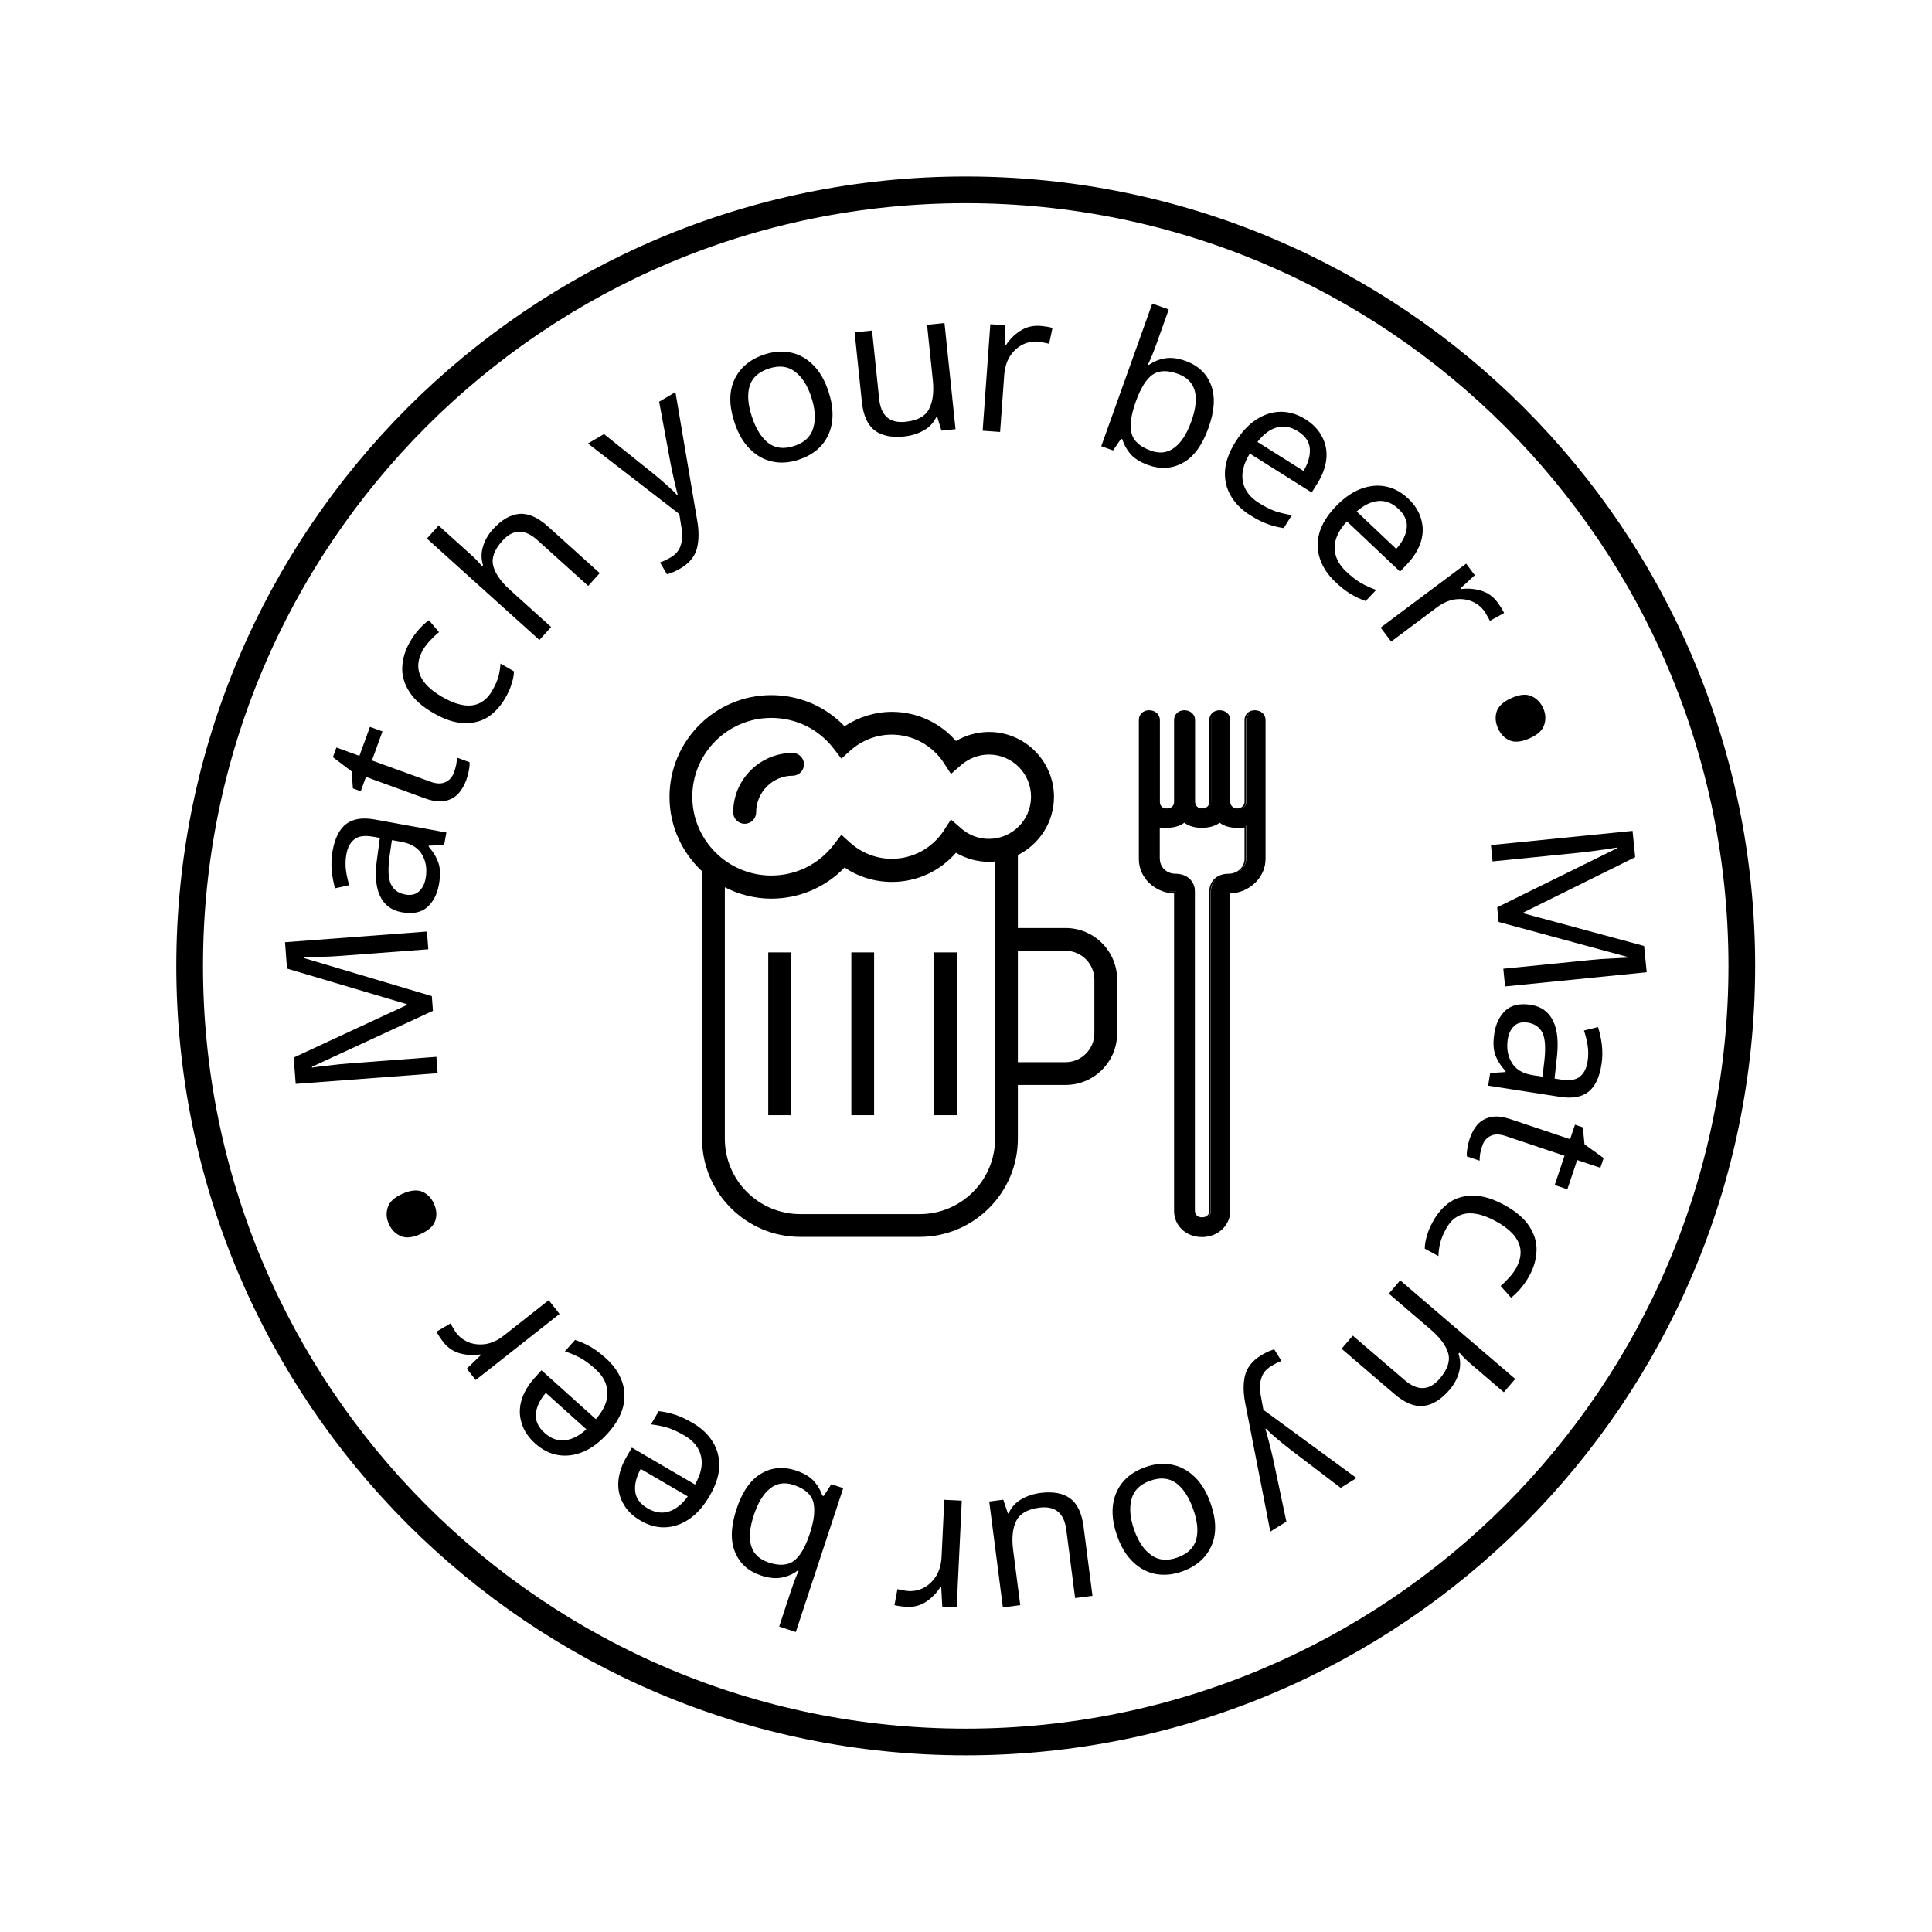
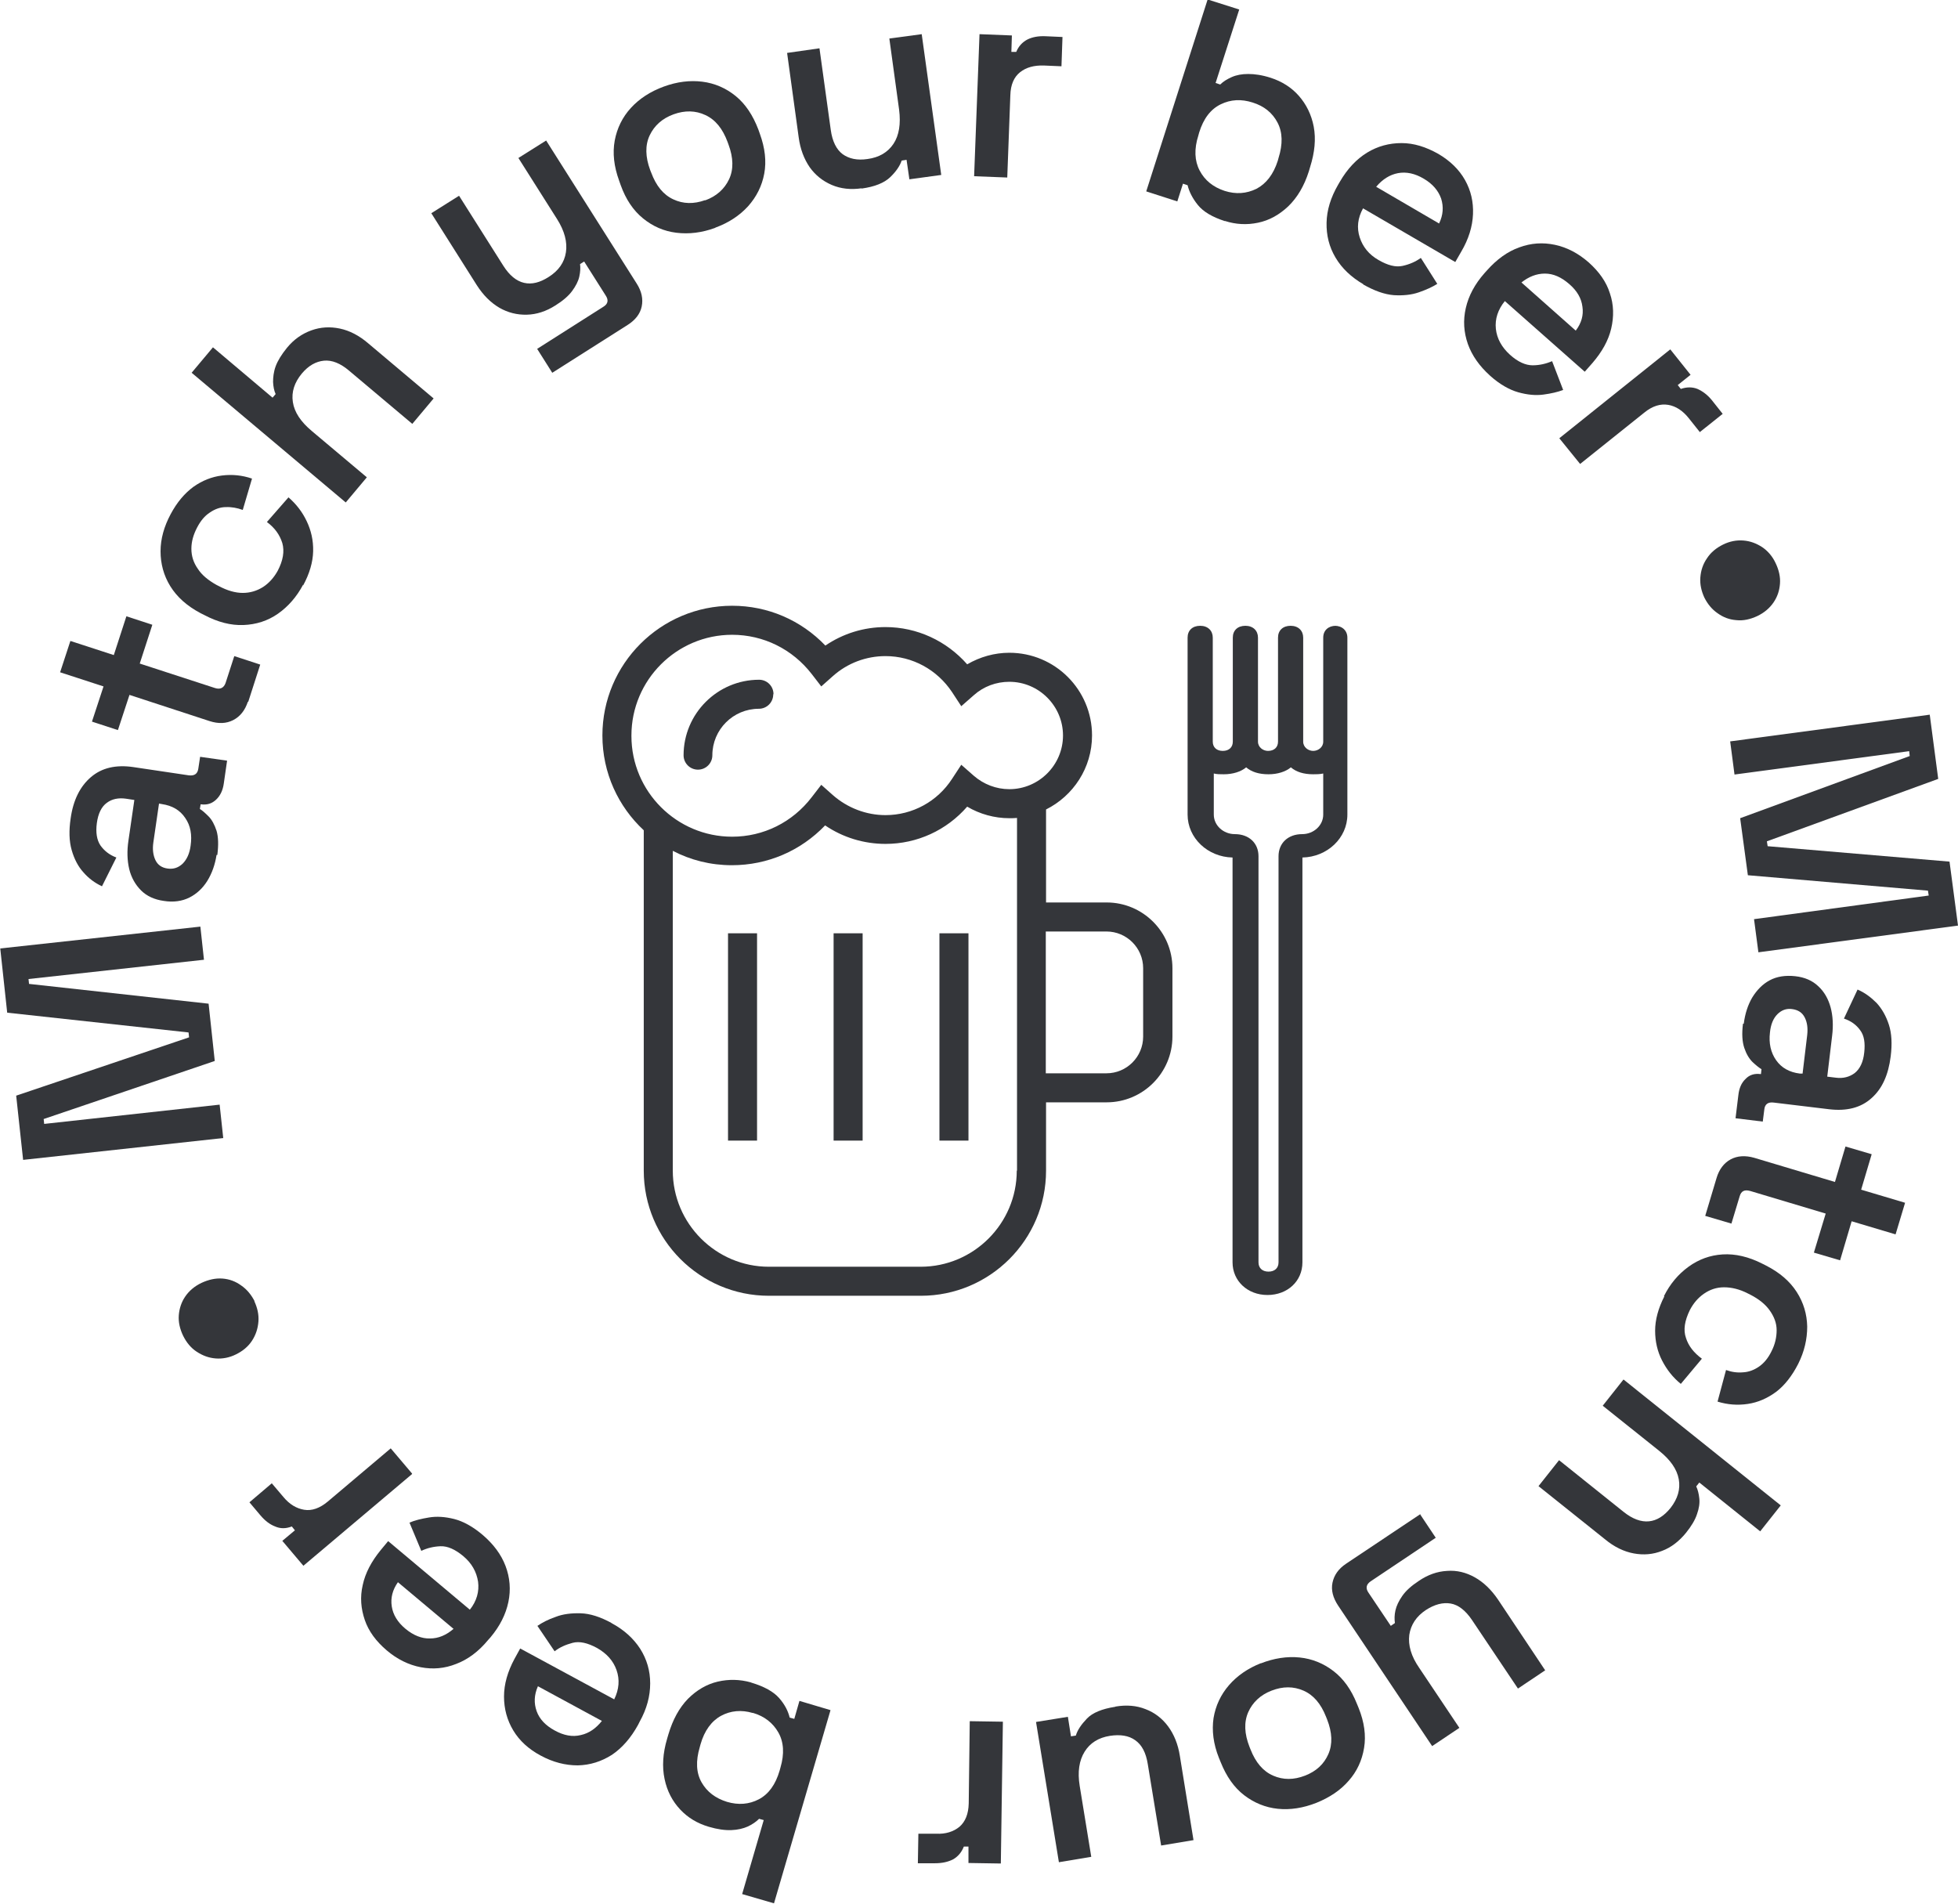
- <svg xmlns="http://www.w3.org/2000/svg" id="Calque_2" viewBox="0 0 108.58 108.59">
+ <svg xmlns="http://www.w3.org/2000/svg" id="Calque_2" viewBox="0 0 76.22 74.09">
  <defs>
-     <style>.cls-1{fill:none;stroke:#000;stroke-miterlimit:10;stroke-width:1.5px;}.cls-2{font-family:SpaceGrotesk-SemiBold, 'Space Grotesk';font-size:11.2px;}</style>
+     <style>.cls-1{fill:#34363a;}</style>
  </defs>
  <g id="Calque_1-2">
    <g>
-       <text class="cls-2" transform="translate(27.72 68.49) rotate(-113.95)">
-         <tspan x="0" y="0">•</tspan>
-       </text>
-       <text class="cls-2" transform="translate(26.68 66.24) rotate(-110.68)">
-         <tspan x="0" y="0"> </tspan>
-       </text>
-       <text class="cls-2" transform="translate(25.3 62.33) rotate(-102.82)">
-         <tspan x="0" y="0"> </tspan>
-       </text>
-       <text class="cls-2" transform="translate(24.68 61.41) rotate(-94.31)">
-         <tspan x="0" y="0">M</tspan>
-       </text>
-       <text class="cls-2" transform="translate(24.13 52.08) rotate(-79.71)">
-         <tspan x="0" y="0">a</tspan>
-       </text>
-       <text class="cls-2" transform="translate(25.15 46.43) rotate(-70.01)">
-         <tspan x="0" y="0">t</tspan>
-       </text>
-       <text class="cls-2" transform="translate(26.62 42.09) rotate(-59.94)">
-         <tspan x="0" y="0">c</tspan>
-       </text>
-       <text class="cls-2" transform="translate(29.68 36.68) rotate(-47.96)">
-         <tspan x="0" y="0">h</tspan>
-       </text>
-       <text class="cls-2" transform="translate(34.19 31.88) rotate(-39.18)">
-         <tspan x="0" y="0"> </tspan>
-       </text>
-       <text class="cls-2" transform="translate(36.07 30.11) rotate(-30.42)">
-         <tspan x="0" y="0">y</tspan>
-       </text>
-       <text class="cls-2" transform="translate(41.64 26.79) rotate(-18.16)">
-         <tspan x="0" y="0">o</tspan>
-       </text>
-       <text class="cls-2" transform="translate(47.77 24.74) rotate(-5.94)">
-         <tspan x="0" y="0">u</tspan>
-       </text>
-       <text class="cls-2" transform="translate(54.28 24.14) rotate(4.12)">
-         <tspan x="0" y="0">r</tspan>
-       </text>
-       <text class="cls-2" transform="translate(58.43 24.47) rotate(10.64)">
-         <tspan x="0" y="0"> </tspan>
-       </text>
-       <text class="cls-2" transform="translate(61 24.76) rotate(19.67)">
-         <tspan x="0" y="0">b</tspan>
-       </text>
-       <text class="cls-2" transform="translate(67.36 27) rotate(32.17)">
-         <tspan x="0" y="0">e</tspan>
-       </text>
-       <text class="cls-2" transform="translate(72.58 30.22) rotate(43.39)">
-         <tspan x="0" y="0">e</tspan>
-       </text>
-       <text class="cls-2" transform="translate(77.03 34.51) rotate(53.2)">
-         <tspan x="0" y="0">r</tspan>
-       </text>
-       <text class="cls-2" transform="translate(79.61 38.03) rotate(60.1)">
-         <tspan x="0" y="0"> </tspan>
-       </text>
-       <text class="cls-2" transform="translate(80.87 40.1) rotate(66.14)">
-         <tspan x="0" y="0">•</tspan>
-       </text>
-       <text class="cls-2" transform="translate(83.05 45.5) rotate(75.77)">
-         <tspan x="0" y="0"> </tspan>
-       </text>
-       <text class="cls-2" transform="translate(83.69 46.41) rotate(84.28)">
-         <tspan x="0" y="0">M</tspan>
-       </text>
-       <text class="cls-2" transform="translate(84.47 55.71) rotate(98.84)">
-         <tspan x="0" y="0">a</tspan>
-       </text>
-       <text class="cls-2" transform="translate(83.6 61.38) rotate(108.56)">
-         <tspan x="0" y="0">t</tspan>
-       </text>
-       <text class="cls-2" transform="translate(82.24 65.77) rotate(118.65)">
-         <tspan x="0" y="0">c</tspan>
-       </text>
-       <text class="cls-2" transform="translate(79.32 71.24) rotate(130.6)">
-         <tspan x="0" y="0">h</tspan>
-       </text>
-       <text class="cls-2" transform="translate(74.92 76.17) rotate(139.41)">
-         <tspan x="0" y="0"> </tspan>
-       </text>
-       <text class="cls-2" transform="translate(73.09 77.97) rotate(148.14)">
-         <tspan x="0" y="0">y</tspan>
-       </text>
-       <text class="cls-2" transform="translate(67.6 81.43) rotate(160.43)">
-         <tspan x="0" y="0">o</tspan>
-       </text>
-       <text class="cls-2" transform="translate(61.52 83.63) rotate(172.65)">
-         <tspan x="0" y="0">u</tspan>
-       </text>
-       <text class="cls-2" transform="translate(55.01 84.39) rotate(-177.27)">
-         <tspan x="0" y="0">r</tspan>
-       </text>
-       <text class="cls-2" transform="translate(50.88 84.17) rotate(-170.81)">
-         <tspan x="0" y="0"> </tspan>
-       </text>
-       <text class="cls-2" transform="translate(48.3 83.94) rotate(-161.76)">
-         <tspan x="0" y="0">b</tspan>
-       </text>
-       <text class="cls-2" transform="translate(41.9 81.84) rotate(-149.69)">
-         <tspan x="0" y="0">e</tspan>
-       </text>
-       <text class="cls-2" transform="translate(36.59 78.77) rotate(-138.05)">
-         <tspan x="0" y="0">e</tspan>
-       </text>
-       <text class="cls-2" transform="translate(32.04 74.6) rotate(-128.25)">
-         <tspan x="0" y="0">r</tspan>
-       </text>
-       <text class="cls-2" transform="translate(29.73 71.67) rotate(-122.55)">
-         <tspan x="0" y="0"> </tspan>
-       </text>
-       <circle class="cls-1" cx="54.28" cy="54.29" r="43.62" />
      <g>
-         <path d="M59.89,52.16h-2.68v-4.1c1.2-.6,2.03-1.84,2.03-3.27,0-2.01-1.64-3.65-3.65-3.65-.66,0-1.3,.18-1.86,.51-.9-1.04-2.21-1.64-3.6-1.64-.95,0-1.87,.29-2.66,.81-1.08-1.12-2.54-1.75-4.12-1.75-3.16,0-5.72,2.57-5.72,5.72,0,1.65,.71,3.14,1.83,4.18v15.03c0,3.04,2.48,5.52,5.52,5.52h6.71c3.04,0,5.52-2.48,5.52-5.52v-3.02h2.68c1.6,0,2.9-1.3,2.9-2.9v-3.02c0-1.6-1.3-2.9-2.9-2.9h0Zm-20.98-7.37c0-2.45,1.99-4.44,4.44-4.44,1.39,0,2.67,.63,3.52,1.74l.42,.55,.51-.46c.64-.57,1.47-.89,2.32-.89,1.19,0,2.28,.6,2.93,1.59l.4,.62,.56-.49c.44-.38,.99-.6,1.57-.6,1.31,0,2.37,1.06,2.37,2.37s-1.06,2.37-2.37,2.37c-.58,0-1.13-.21-1.57-.6l-.56-.49-.4,.62c-.65,1-1.75,1.59-2.93,1.59-.85,0-1.68-.32-2.32-.89l-.51-.46-.42,.55c-.85,1.11-2.13,1.74-3.52,1.74-2.45,0-4.44-1.99-4.44-4.44h0Zm12.78,23.45h-6.71c-2.34,0-4.24-1.9-4.24-4.24v-14.13c.78,.4,1.67,.64,2.61,.64,1.57,0,3.04-.63,4.12-1.75,.78,.53,1.71,.81,2.66,.81,1.4,0,2.7-.6,3.6-1.64,.56,.33,1.2,.51,1.86,.51,.11,0,.23,0,.34-.02v15.58c0,2.34-1.9,4.24-4.24,4.24h0Zm9.82-10.16c0,.89-.73,1.62-1.62,1.62h-2.68v-6.26h2.68c.89,0,1.62,.73,1.62,1.62v3.02Z" />
-         <path d="M43.18,53.53h1.28v9.15h-1.28v-9.15Z" />
-         <path d="M47.85,53.53h1.28v9.15h-1.28v-9.15Z" />
-         <path d="M52.51,53.53h1.28v9.15h-1.28v-9.15Z" />
-         <path d="M41.86,46.3c.35,0,.64-.29,.64-.64,0-1.13,.92-2.06,2.05-2.06,.35,0,.64-.29,.64-.64s-.29-.64-.64-.64c-1.84,0-3.34,1.5-3.34,3.34,0,.35,.29,.64,.64,.64h0Z" />
+         <path class="cls-1" d="M9.9,50.65c.12,.26,.18,.52,.16,.79s-.1,.52-.25,.75c-.15,.23-.36,.4-.62,.53-.26,.13-.53,.18-.79,.16-.27-.02-.51-.11-.74-.26s-.4-.36-.53-.62c-.13-.27-.19-.54-.17-.8,.02-.26,.1-.51,.25-.73,.15-.22,.36-.4,.63-.53,.28-.13,.55-.19,.82-.17s.51,.11,.73,.27c.22,.15,.39,.36,.52,.61Z" />
+         <path class="cls-1" d="M8.69,44.3l-7.79,.85-.27-2.5,6.73-2.27-.02-.19-7.06-.77-.27-2.5,7.79-.85,.14,1.29-6.83,.75,.02,.19,6.99,.77,.24,2.23-6.66,2.26,.02,.19,6.83-.75,.14,1.3Z" />
+         <path class="cls-1" d="M8.43,33.28c-.06,.38-.18,.72-.36,1.01-.18,.29-.42,.51-.7,.65-.28,.14-.62,.19-.99,.13-.37-.05-.67-.19-.89-.41-.22-.22-.38-.5-.46-.83-.08-.34-.09-.71-.03-1.11l.23-1.58-.33-.05c-.29-.04-.54,.01-.74,.16-.21,.15-.34,.42-.39,.79-.05,.37,0,.66,.14,.87,.15,.21,.35,.37,.62,.47l-.56,1.12c-.28-.13-.52-.31-.72-.54-.21-.23-.36-.52-.46-.87-.1-.35-.11-.76-.04-1.23,.1-.72,.37-1.25,.79-1.61,.42-.36,.97-.49,1.65-.39l2.15,.32c.22,.03,.35-.05,.38-.26l.07-.46,1.05,.15-.13,.9c-.04,.27-.14,.47-.3,.62-.16,.15-.35,.21-.58,.18h-.02l-.03,.18c.1,.06,.21,.16,.34,.29,.13,.13,.23,.32,.31,.56,.07,.24,.08,.55,.03,.94Zm-1.01-.36c.06-.42,0-.78-.21-1.08-.2-.3-.5-.48-.91-.54l-.11-.02-.22,1.51c-.04,.27-.01,.5,.08,.69s.25,.3,.48,.33c.22,.03,.41-.03,.58-.19,.16-.16,.27-.39,.31-.7Z" />
+         <path class="cls-1" d="M9.65,27.31c-.11,.34-.3,.58-.57,.72-.27,.14-.58,.15-.92,.04l-3.12-1.02-.45,1.37-1.01-.33,.45-1.37-1.69-.55,.4-1.22,1.69,.55,.49-1.51,1.01,.33-.49,1.51,2.92,.95c.21,.07,.35,0,.42-.19l.34-1.05,1.01,.33-.47,1.46Z" />
+         <path class="cls-1" d="M11.8,22.76c-.25,.47-.58,.85-.98,1.13-.4,.28-.85,.42-1.34,.44-.49,.02-1-.11-1.53-.39l-.14-.07c-.53-.28-.92-.63-1.18-1.05s-.38-.88-.38-1.36c0-.49,.14-.97,.39-1.44,.25-.47,.55-.82,.89-1.07,.34-.24,.71-.39,1.11-.44,.4-.05,.79-.01,1.17,.12l-.36,1.22c-.22-.08-.44-.12-.66-.11-.22,0-.43,.08-.62,.21-.2,.13-.36,.32-.5,.59-.14,.27-.22,.54-.22,.82,0,.28,.08,.54,.25,.78,.16,.25,.41,.45,.73,.63l.1,.05c.32,.17,.63,.26,.92,.26,.29,0,.55-.08,.79-.23,.23-.15,.42-.36,.57-.63,.21-.4,.27-.76,.18-1.08-.1-.32-.29-.59-.6-.82l.84-.96c.3,.26,.54,.57,.71,.93,.17,.36,.26,.74,.25,1.17-.01,.42-.14,.87-.39,1.33Z" />
+         <path class="cls-1" d="M13.46,19.56l-6-5.05,.83-.99,2.32,1.96,.12-.14c-.06-.13-.09-.28-.1-.47,0-.18,.02-.39,.1-.61,.08-.22,.23-.46,.44-.72,.27-.33,.59-.55,.95-.68,.36-.13,.73-.15,1.11-.07,.38,.08,.75,.27,1.11,.58l2.54,2.14-.83,.99-2.46-2.07c-.34-.29-.67-.42-.98-.39-.31,.03-.6,.19-.86,.5-.29,.35-.41,.72-.35,1.11,.06,.4,.31,.77,.74,1.13l2.14,1.8-.83,.99Z" />
+         <path class="cls-1" d="M21.51,14.53l-.6-.95,2.58-1.64c.18-.11,.21-.26,.08-.45l-.83-1.31-.16,.1c.02,.15,.01,.31-.03,.49-.04,.18-.14,.37-.28,.56s-.36,.38-.65,.56c-.36,.23-.73,.35-1.11,.36-.38,.01-.74-.08-1.07-.27-.34-.2-.63-.49-.88-.88l-1.77-2.8,1.08-.68,1.72,2.72c.24,.38,.51,.6,.81,.67s.62-.01,.96-.23c.38-.24,.61-.56,.67-.96,.06-.39-.05-.83-.35-1.3l-1.5-2.37,1.08-.68,3.52,5.56c.2,.31,.26,.61,.2,.9-.06,.29-.25,.53-.55,.72l-2.93,1.86Z" />
+         <path class="cls-1" d="M27.84,8.87c-.52,.19-1.02,.25-1.51,.19-.49-.06-.92-.25-1.3-.56s-.67-.74-.87-1.3l-.06-.17c-.2-.55-.26-1.07-.17-1.56,.09-.48,.3-.91,.63-1.27,.33-.36,.76-.64,1.28-.83,.52-.19,1.02-.25,1.5-.19,.48,.06,.92,.25,1.3,.56,.38,.31,.67,.75,.88,1.3l.06,.17c.2,.55,.26,1.07,.17,1.55-.09,.48-.3,.9-.63,1.27-.33,.36-.75,.64-1.27,.83Zm-.39-1.07c.44-.16,.75-.44,.93-.82s.17-.84-.02-1.35l-.04-.11c-.19-.51-.47-.86-.86-1.04-.38-.18-.8-.19-1.24-.03-.44,.16-.75,.44-.93,.82s-.17,.84,.02,1.35l.04,.1c.19,.51,.47,.86,.86,1.04,.38,.18,.8,.19,1.24,.03Z" />
+         <path class="cls-1" d="M33.54,7.33c-.42,.06-.81,.02-1.16-.13s-.64-.38-.86-.69c-.22-.32-.37-.71-.43-1.17l-.45-3.28,1.26-.18,.44,3.18c.06,.44,.22,.76,.46,.94,.25,.18,.57,.25,.97,.19,.45-.06,.79-.26,1.01-.59,.22-.33,.29-.78,.22-1.33l-.38-2.77,1.26-.17,.76,5.48-1.24,.17-.11-.76-.19,.03c-.07,.21-.22,.43-.45,.65-.23,.22-.6,.37-1.11,.44Z" />
+         <path class="cls-1" d="M37.92,6.86l.21-5.53,1.26,.05-.02,.64h.19c.09-.22,.24-.38,.43-.48,.2-.1,.43-.14,.7-.13l.67,.03-.04,1.14-.69-.03c-.37-.01-.68,.07-.92,.26-.24,.19-.37,.49-.38,.9l-.12,3.2-1.29-.05Z" />
+         <path class="cls-1" d="M47.69,8.61c-.5-.16-.85-.37-1.06-.63-.21-.26-.34-.52-.4-.77l-.18-.06-.22,.69-1.21-.39,2.39-7.47,1.23,.39-.92,2.86,.18,.06c.12-.12,.27-.21,.45-.29,.18-.08,.39-.12,.64-.12,.25,0,.54,.04,.88,.15,.43,.14,.8,.37,1.09,.7,.29,.33,.49,.73,.58,1.2,.09,.48,.04,1-.14,1.57l-.05,.17c-.18,.57-.45,1.02-.8,1.36-.35,.33-.74,.55-1.18,.64-.43,.09-.86,.07-1.29-.07Zm-.02-1.18c.44,.14,.85,.11,1.24-.08,.38-.2,.66-.56,.83-1.09l.03-.11c.17-.54,.16-1-.04-1.38-.2-.38-.52-.64-.97-.78-.44-.14-.85-.12-1.24,.07-.39,.19-.67,.55-.84,1.1l-.03,.11c-.17,.53-.15,.99,.05,1.37,.2,.38,.52,.64,.97,.79Z" />
+         <path class="cls-1" d="M53.08,11.07c-.48-.28-.84-.62-1.09-1.04-.25-.42-.36-.87-.35-1.36,.01-.49,.16-.98,.45-1.48l.07-.12c.29-.5,.65-.88,1.06-1.13,.41-.25,.86-.37,1.34-.37,.48,0,.95,.15,1.43,.42,.46,.27,.81,.61,1.04,1.02,.23,.41,.33,.85,.31,1.33-.02,.48-.17,.97-.46,1.46l-.23,.4-3.59-2.09c-.21,.38-.25,.76-.13,1.13,.12,.37,.36,.67,.73,.88,.36,.21,.67,.29,.94,.23,.27-.06,.5-.16,.71-.31l.64,1.01c-.19,.12-.43,.23-.72,.33-.29,.1-.61,.13-.97,.11-.37-.03-.76-.17-1.2-.42Zm.49-3.8l2.45,1.43c.16-.33,.18-.65,.08-.97-.11-.31-.33-.57-.67-.77-.35-.21-.69-.28-1.01-.22-.32,.06-.6,.24-.84,.52Z" />
+         <path class="cls-1" d="M58,14.62c-.41-.37-.7-.78-.86-1.23-.16-.46-.19-.92-.08-1.4,.11-.48,.35-.93,.73-1.36l.09-.1c.39-.44,.81-.74,1.26-.9,.46-.17,.92-.2,1.39-.1,.47,.1,.91,.33,1.32,.69,.4,.36,.68,.75,.82,1.2,.15,.44,.16,.9,.05,1.37-.11,.47-.36,.91-.73,1.34l-.3,.34-3.11-2.75c-.27,.33-.39,.7-.35,1.08s.23,.72,.55,1.01c.31,.28,.61,.41,.88,.41,.27,0,.52-.06,.76-.16l.43,1.12c-.21,.08-.47,.14-.77,.18s-.62,.01-.98-.09c-.35-.1-.72-.31-1.09-.64Zm1.22-3.63l2.12,1.88c.22-.29,.31-.6,.26-.93-.04-.33-.21-.62-.51-.88-.31-.27-.62-.41-.95-.41-.33,0-.63,.12-.92,.35Z" />
+         <path class="cls-1" d="M60.7,17.06l4.32-3.46,.79,.99-.5,.4,.12,.15c.23-.08,.45-.08,.65,0,.2,.09,.39,.23,.56,.44l.42,.53-.89,.71-.43-.54c-.23-.29-.5-.47-.8-.52s-.61,.04-.93,.3l-2.5,2-.81-1Z" />
+         <path class="cls-1" d="M66.35,23.27c-.12-.26-.18-.52-.16-.79,.02-.27,.1-.52,.26-.75,.15-.23,.36-.4,.62-.53,.26-.13,.53-.18,.79-.16,.27,.02,.51,.11,.74,.26,.22,.15,.4,.36,.52,.62,.13,.27,.19,.54,.17,.8-.02,.27-.1,.51-.25,.73-.15,.22-.36,.4-.63,.53-.28,.13-.55,.19-.82,.16-.27-.02-.51-.11-.73-.27-.22-.15-.39-.36-.52-.62Z" />
+         <path class="cls-1" d="M67.35,28.86l7.77-1.04,.33,2.5-6.67,2.43,.03,.19,7.08,.6,.33,2.49-7.77,1.04-.17-1.29,6.8-.92-.03-.19-7.01-.6-.3-2.22,6.6-2.42-.02-.19-6.8,.91-.17-1.3Z" />
+         <path class="cls-1" d="M67.88,39.85c.05-.39,.16-.73,.33-1.02,.18-.29,.4-.52,.68-.67,.28-.15,.61-.2,.99-.16,.37,.04,.67,.17,.9,.39,.23,.21,.39,.49,.48,.82s.11,.71,.06,1.11l-.19,1.59,.33,.04c.29,.04,.54-.03,.74-.18,.2-.16,.33-.42,.37-.8,.04-.37,0-.66-.16-.87-.15-.21-.36-.36-.63-.45l.53-1.13c.28,.12,.52,.3,.74,.52,.21,.23,.37,.51,.48,.85,.11,.34,.13,.75,.07,1.23-.09,.72-.33,1.26-.75,1.63-.41,.37-.96,.51-1.64,.43l-2.16-.26c-.22-.03-.35,.06-.37,.27l-.06,.47-1.06-.13,.11-.9c.03-.27,.12-.48,.28-.63,.15-.16,.35-.22,.58-.19h.02l.02-.19c-.1-.06-.21-.15-.35-.28-.13-.13-.24-.31-.32-.55-.08-.24-.1-.55-.05-.94Zm1.02,.34c-.05,.42,.03,.78,.24,1.08,.21,.3,.52,.47,.92,.52h.11l.18-1.5c.03-.27,0-.5-.1-.69-.1-.19-.26-.29-.49-.32-.22-.03-.41,.04-.57,.2-.16,.16-.26,.4-.29,.71Z" />
+         <path class="cls-1" d="M66.82,45.86c.1-.34,.29-.59,.55-.73,.26-.14,.57-.16,.92-.06l3.14,.94,.41-1.38,1.02,.3-.41,1.38,1.71,.51-.37,1.23-1.71-.51-.45,1.52-1.02-.3,.46-1.52-2.94-.88c-.22-.06-.35,0-.41,.21l-.32,1.06-1.02-.3,.44-1.47Z" />
+         <path class="cls-1" d="M64.77,50.46c.24-.48,.56-.86,.96-1.15,.4-.29,.84-.45,1.33-.48,.49-.03,1.01,.09,1.54,.36l.14,.07c.53,.27,.93,.61,1.2,1.03,.27,.42,.4,.87,.41,1.35,0,.49-.11,.97-.35,1.45-.24,.47-.53,.84-.86,1.09-.34,.25-.7,.41-1.1,.47s-.79,.03-1.18-.09l.33-1.23c.22,.08,.44,.11,.66,.09,.22-.01,.43-.09,.62-.22,.19-.13,.36-.33,.49-.6,.14-.27,.2-.55,.2-.82,0-.28-.1-.53-.27-.77-.17-.24-.42-.44-.75-.61l-.1-.05c-.33-.17-.64-.24-.93-.24-.29,0-.55,.09-.78,.25-.23,.16-.41,.37-.55,.64-.2,.41-.26,.77-.15,1.08,.1,.32,.31,.58,.62,.81l-.82,.98c-.31-.25-.55-.56-.73-.91s-.27-.74-.27-1.16c0-.42,.12-.87,.36-1.34Z" />
+         <path class="cls-1" d="M63.2,53.7l6.12,4.9-.8,1.01-2.37-1.9-.12,.15c.06,.13,.1,.28,.12,.47,.02,.18-.01,.39-.09,.61-.07,.22-.22,.47-.43,.73-.27,.33-.58,.57-.93,.7-.35,.14-.72,.17-1.1,.1-.38-.07-.76-.25-1.12-.55l-2.59-2.07,.8-1.01,2.51,2.01c.35,.28,.68,.4,.99,.37,.31-.03,.59-.21,.84-.52,.28-.36,.39-.73,.32-1.12-.07-.39-.33-.76-.77-1.11l-2.19-1.75,.8-1.01Z" />
+         <path class="cls-1" d="M55.27,58.93l.62,.93-2.54,1.7c-.17,.12-.2,.27-.07,.45l.86,1.28,.16-.11c-.02-.15-.02-.31,.02-.49,.04-.18,.13-.37,.27-.57,.14-.2,.35-.39,.64-.58,.35-.24,.72-.37,1.1-.39,.38-.03,.74,.06,1.08,.25,.34,.19,.64,.48,.9,.86l1.84,2.76-1.06,.71-1.79-2.67c-.25-.37-.53-.59-.83-.64s-.62,.03-.96,.25c-.38,.25-.59,.58-.65,.97-.05,.4,.07,.83,.39,1.29l1.56,2.33-1.06,.71-3.66-5.47c-.2-.3-.28-.6-.22-.89,.06-.29,.23-.54,.53-.74l2.89-1.93Z" />
+         <path class="cls-1" d="M49.08,64.75c.51-.2,1.02-.28,1.51-.23,.49,.05,.93,.23,1.32,.53,.39,.3,.69,.72,.91,1.27l.07,.17c.22,.55,.29,1.07,.21,1.55-.08,.49-.28,.92-.6,1.28-.32,.37-.74,.65-1.26,.86-.51,.2-1.01,.28-1.5,.23-.48-.05-.92-.23-1.31-.53-.39-.3-.69-.73-.91-1.28l-.07-.17c-.22-.55-.28-1.07-.21-1.55,.08-.48,.28-.91,.6-1.28,.32-.37,.74-.66,1.25-.86Zm.42,1.06c-.44,.17-.74,.46-.91,.84-.17,.39-.15,.84,.05,1.35l.04,.1c.2,.51,.49,.85,.88,1.02,.39,.17,.8,.17,1.24,0,.44-.17,.74-.45,.91-.84,.17-.39,.15-.84-.05-1.35l-.04-.1c-.2-.51-.49-.85-.88-1.02-.39-.17-.8-.17-1.24,0Z" />
+         <path class="cls-1" d="M43.43,66.43c.42-.07,.81-.04,1.16,.1,.35,.13,.65,.36,.88,.67,.23,.31,.39,.7,.46,1.16l.53,3.27-1.26,.21-.52-3.17c-.07-.44-.23-.75-.49-.93-.25-.18-.58-.23-.98-.17-.45,.07-.78,.28-.99,.62-.21,.34-.28,.78-.19,1.33l.45,2.76-1.26,.21-.89-5.46,1.24-.2,.12,.76,.19-.03c.06-.21,.21-.43,.43-.66,.22-.23,.59-.38,1.1-.46Z" />
+         <path class="cls-1" d="M39.04,67.01l-.08,5.53-1.26-.02v-.64h-.18c-.09,.23-.23,.39-.42,.5-.2,.1-.43,.15-.7,.15h-.67l.02-1.15h.69c.37,.02,.68-.08,.91-.27,.23-.2,.35-.5,.36-.91l.04-3.2,1.29,.02Z" />
+         <path class="cls-1" d="M29.25,65.5c.5,.15,.86,.35,1.08,.6,.22,.25,.35,.51,.41,.76l.18,.05,.2-.7,1.21,.36-2.2,7.52-1.24-.36,.84-2.88-.18-.05c-.12,.12-.27,.22-.44,.3-.18,.08-.39,.13-.64,.14-.25,.01-.54-.03-.88-.13-.44-.13-.81-.35-1.11-.67-.3-.32-.51-.71-.61-1.19-.1-.47-.07-1,.1-1.57l.05-.17c.17-.57,.42-1.03,.76-1.38,.34-.34,.73-.57,1.16-.67,.43-.1,.86-.09,1.29,.03Zm.05,1.18c-.44-.13-.86-.09-1.23,.11s-.65,.58-.8,1.11l-.03,.11c-.16,.54-.14,1,.07,1.37,.21,.37,.54,.62,.99,.76,.44,.13,.86,.1,1.24-.1,.38-.2,.65-.57,.81-1.12l.03-.11c.16-.54,.13-1-.08-1.37s-.54-.63-.98-.76Z" />
+         <path class="cls-1" d="M23.8,63.18c.49,.26,.86,.6,1.12,1,.26,.41,.39,.86,.39,1.35,0,.49-.13,.99-.41,1.49l-.06,.12c-.28,.51-.62,.9-1.02,1.17-.41,.26-.85,.4-1.33,.41-.48,0-.96-.12-1.44-.38-.47-.25-.83-.58-1.07-.98-.24-.4-.36-.84-.36-1.32,0-.48,.14-.97,.41-1.47l.22-.4,3.66,1.98c.19-.39,.22-.77,.09-1.14-.13-.37-.39-.65-.76-.86-.37-.2-.68-.27-.95-.2-.26,.07-.5,.17-.7,.33l-.67-.99c.19-.13,.42-.25,.71-.35,.28-.11,.61-.15,.97-.14,.37,.01,.77,.14,1.21,.38Zm-.37,3.81l-2.49-1.35c-.15,.34-.16,.66-.05,.97s.35,.56,.7,.75c.36,.2,.7,.26,1.02,.18,.32-.07,.59-.26,.82-.55Z" />
+         <path class="cls-1" d="M18.79,59.75c.42,.36,.72,.76,.89,1.21,.17,.45,.21,.92,.11,1.4-.1,.48-.33,.94-.7,1.38l-.09,.1c-.37,.45-.79,.76-1.24,.93-.45,.18-.91,.22-1.38,.13-.47-.09-.92-.31-1.33-.66-.41-.35-.7-.74-.85-1.18s-.19-.89-.08-1.36c.1-.47,.34-.92,.7-1.36l.29-.35,3.18,2.67c.27-.34,.37-.71,.32-1.09-.06-.39-.25-.72-.57-.99-.32-.27-.62-.4-.89-.39-.27,.01-.52,.07-.75,.18l-.46-1.1c.21-.09,.46-.15,.76-.2,.3-.05,.62-.03,.98,.06,.35,.09,.72,.29,1.11,.62Zm-1.13,3.66l-2.17-1.82c-.21,.3-.29,.61-.24,.94,.05,.33,.23,.62,.53,.87,.31,.26,.64,.39,.96,.38,.33,0,.63-.13,.91-.37Z" />
+         <path class="cls-1" d="M16.04,57.38l-4.23,3.57-.82-.97,.49-.41-.12-.15c-.23,.09-.45,.09-.65,0-.21-.08-.39-.22-.57-.43l-.43-.51,.87-.74,.45,.53c.24,.29,.51,.45,.81,.5,.3,.05,.61-.06,.92-.32l2.45-2.07,.83,.98Z" />
      </g>
      <g>
-         <path d="M67.62,69.47c-.87,0-1.53-.61-1.53-1.42v-17.93s-.05,0-.08,0c-1.04,0-1.9-.83-1.9-1.84v-7.81c0-.3,.22-.5,.54-.5s.54,.2,.54,.5v4.6c0,.25,.18,.42,.45,.42s.45-.16,.45-.42v-4.6c0-.3,.22-.5,.54-.5s.54,.2,.54,.5v4.6c0,.26,.23,.42,.45,.42,.27,0,.45-.16,.45-.42v-4.6c0-.3,.22-.5,.54-.5s.54,.2,.54,.5v4.6c0,.26,.23,.42,.45,.42s.45-.16,.45-.42v-4.6c0-.3,.22-.5,.54-.5s.54,.2,.54,.5v7.81c0,1.04-.91,1.88-2.02,1.88l.04,17.88c0,.81-.66,1.42-1.53,1.42Zm-2.43-21.19c0,.48,.42,.88,.94,.88,.62,0,1.03,.39,1.03,.96v17.93c0,.25,.18,.42,.45,.42s.45-.16,.45-.42v-17.93c0-.58,.42-.96,1.03-.96,.52,0,.95-.39,.95-.88v-1.88c-.1,.09-.3,.09-.45,.09-.44,0-.78-.11-1.02-.33-.16,.21-.54,.33-.96,.33-.44,0-.78-.11-1.02-.33-.26,.3-.76,.33-.96,.33-.17,0-.31,0-.45-.03v1.83Z" />
-         <path d="M70.59,40.01c.3,0,.49,.18,.49,.46v7.82c0,1.01-.89,1.84-1.98,1.84v17.93c0,.78-.64,1.38-1.48,1.38s-1.48-.6-1.48-1.38v-17.93c-1.09,0-1.98-.83-1.98-1.84v-7.82c0-.28,.2-.46,.49-.46s.49,.18,.49,.46v4.6c0,.28,.2,.46,.49,.46s.49-.18,.49-.46v-4.6c0-.28,.2-.46,.49-.46s.49,.18,.49,.46v4.6c0,.28,.25,.46,.49,.46,.3,0,.49-.18,.49-.46v-4.6c0-.28,.2-.46,.49-.46s.49,.18,.49,.46v4.6c0,.28,.25,.46,.49,.46s.49-.18,.49-.46v-4.6c0-.28,.2-.46,.49-.46m-2.97,6.44c-.4,0-.74-.09-.99-.32-.25,.23-.64,.32-.99,.32-.2,0-.35,0-.49-.05v1.88c0,.51,.45,.92,.99,.92,.59,0,.99,.37,.99,.92v17.93c0,.28,.2,.46,.49,.46s.49-.18,.49-.46v-17.93c0-.55,.4-.92,.99-.92,.54,0,.99-.41,.99-.92v-1.88c-.15,.05-.35,.05-.49,.05-.4,0-.74-.09-.99-.32-.25,.23-.64,.32-.99,.32m2.97-6.53c-.34,0-.58,.23-.58,.55v4.6c0,.23-.21,.37-.41,.37s-.41-.14-.41-.37v-4.6c0-.32-.24-.55-.58-.55s-.58,.23-.58,.55v4.6c0,.23-.16,.37-.41,.37-.2,0-.41-.14-.41-.37v-4.6c0-.32-.24-.55-.58-.55s-.58,.23-.58,.55v4.6c0,.23-.16,.37-.41,.37s-.41-.15-.41-.37v-4.6c0-.32-.24-.55-.58-.55s-.58,.23-.58,.55v7.82c0,1.04,.88,1.88,1.98,1.93v17.84c0,.84,.68,1.47,1.57,1.47s1.57-.63,1.57-1.47v-17.84c1.1-.04,1.98-.89,1.98-1.93v-7.82c0-.32-.24-.55-.58-.55h0Zm-4.95,6.61c.19,0,.66-.03,.99-.29,.24,.19,.58,.29,.99,.29,.19,0,.66-.03,.99-.29,.24,.19,.58,.29,.99,.29,.12,0,.27,0,.41-.02v1.77c0,.46-.4,.83-.9,.83-.65,0-1.08,.41-1.08,1.01v17.93c0,.23-.16,.37-.41,.37s-.41-.15-.41-.37v-17.93c0-.6-.43-1.01-1.08-1.01-.5,0-.9-.37-.9-.83v-1.77c.12,.02,.25,.02,.41,.02h0Z" />
+         <path class="cls-1" d="M43.08,35.13h-2.36v-3.62c1.06-.53,1.79-1.62,1.79-2.88,0-1.78-1.44-3.22-3.22-3.22-.58,0-1.14,.16-1.64,.45-.8-.91-1.95-1.45-3.18-1.45-.84,0-1.65,.25-2.34,.72-.95-.99-2.24-1.55-3.63-1.55-2.78,0-5.05,2.26-5.05,5.05,0,1.46,.62,2.77,1.61,3.69v13.25c0,2.68,2.18,4.87,4.87,4.87h5.92c2.68,0,4.87-2.18,4.87-4.87v-2.66h2.36c1.41,0,2.56-1.15,2.56-2.56v-2.66c0-1.41-1.15-2.56-2.56-2.56Zm-18.5-6.5c0-2.16,1.76-3.92,3.92-3.92,1.22,0,2.35,.56,3.1,1.53l.37,.48,.45-.4c.57-.51,1.3-.78,2.05-.78,1.05,0,2.01,.53,2.59,1.4l.36,.55,.49-.43c.38-.34,.87-.52,1.38-.52,1.15,0,2.09,.94,2.09,2.09s-.94,2.09-2.09,2.09c-.51,0-1-.19-1.38-.52l-.49-.43-.36,.55c-.57,.88-1.54,1.41-2.59,1.41-.75,0-1.48-.28-2.05-.78l-.45-.4-.37,.48c-.75,.98-1.88,1.54-3.1,1.54-2.16,0-3.92-1.76-3.92-3.92Zm15,16.94c0,2.06-1.68,3.74-3.74,3.74h-5.91c-2.06,0-3.74-1.68-3.74-3.74v-12.45c.69,.36,1.47,.56,2.3,.56,1.39,0,2.68-.56,3.63-1.55,.69,.47,1.51,.72,2.35,.72,1.23,0,2.38-.53,3.18-1.45,.49,.29,1.06,.45,1.64,.45,.1,0,.2,0,.3-.01v13.73Zm3.49-3.79h-2.36v-5.52h2.36c.79,0,1.43,.64,1.43,1.43v2.66c0,.79-.64,1.43-1.43,1.43Z" />
+         <rect class="cls-1" x="28.34" y="36.33" width="1.13" height="8.07" />
+         <rect class="cls-1" x="32.45" y="36.33" width="1.13" height="8.07" />
+         <rect class="cls-1" x="36.57" y="36.33" width="1.13" height="8.07" />
+         <path class="cls-1" d="M30.11,27.02c0-.31-.25-.56-.56-.56-1.62,0-2.94,1.32-2.94,2.94,0,.31,.25,.56,.56,.56h0c.31,0,.56-.25,.56-.56,0-1,.81-1.81,1.81-1.81,.31,0,.56-.25,.56-.56Z" />
+         <path class="cls-1" d="M52,24.36c-.29,0-.49,.18-.49,.46v4.05c0,.22-.2,.36-.39,.36s-.39-.14-.39-.36v-4.05c0-.27-.19-.46-.49-.46s-.49,.18-.49,.46v4.05c0,.22-.15,.36-.39,.36-.19,0-.39-.14-.39-.36v-4.05c0-.27-.19-.46-.49-.46s-.49,.18-.49,.46v4.05c0,.22-.15,.36-.39,.36s-.39-.14-.39-.36v-4.05c0-.27-.19-.46-.49-.46s-.49,.18-.49,.46v6.89c0,.91,.78,1.65,1.75,1.67v15.76c0,.72,.58,1.27,1.36,1.27s1.36-.54,1.36-1.27v-15.76c.97-.02,1.75-.76,1.75-1.67v-6.89c0-.27-.2-.46-.49-.46Zm-2.23,8.97v15.81c0,.22-.15,.36-.39,.36s-.39-.14-.39-.36v-15.81c0-.51-.37-.86-.92-.86-.45,0-.82-.34-.82-.76v-1.6c.12,.03,.24,.03,.39,.03,.35,0,.67-.1,.87-.27,.21,.18,.5,.27,.87,.27,.35,0,.67-.1,.87-.27,.21,.18,.5,.27,.87,.27,.11,0,.26,0,.39-.03v1.6c0,.42-.37,.76-.82,.76-.55,0-.92,.35-.92,.86Z" />
      </g>
    </g>
  </g>
</svg>
